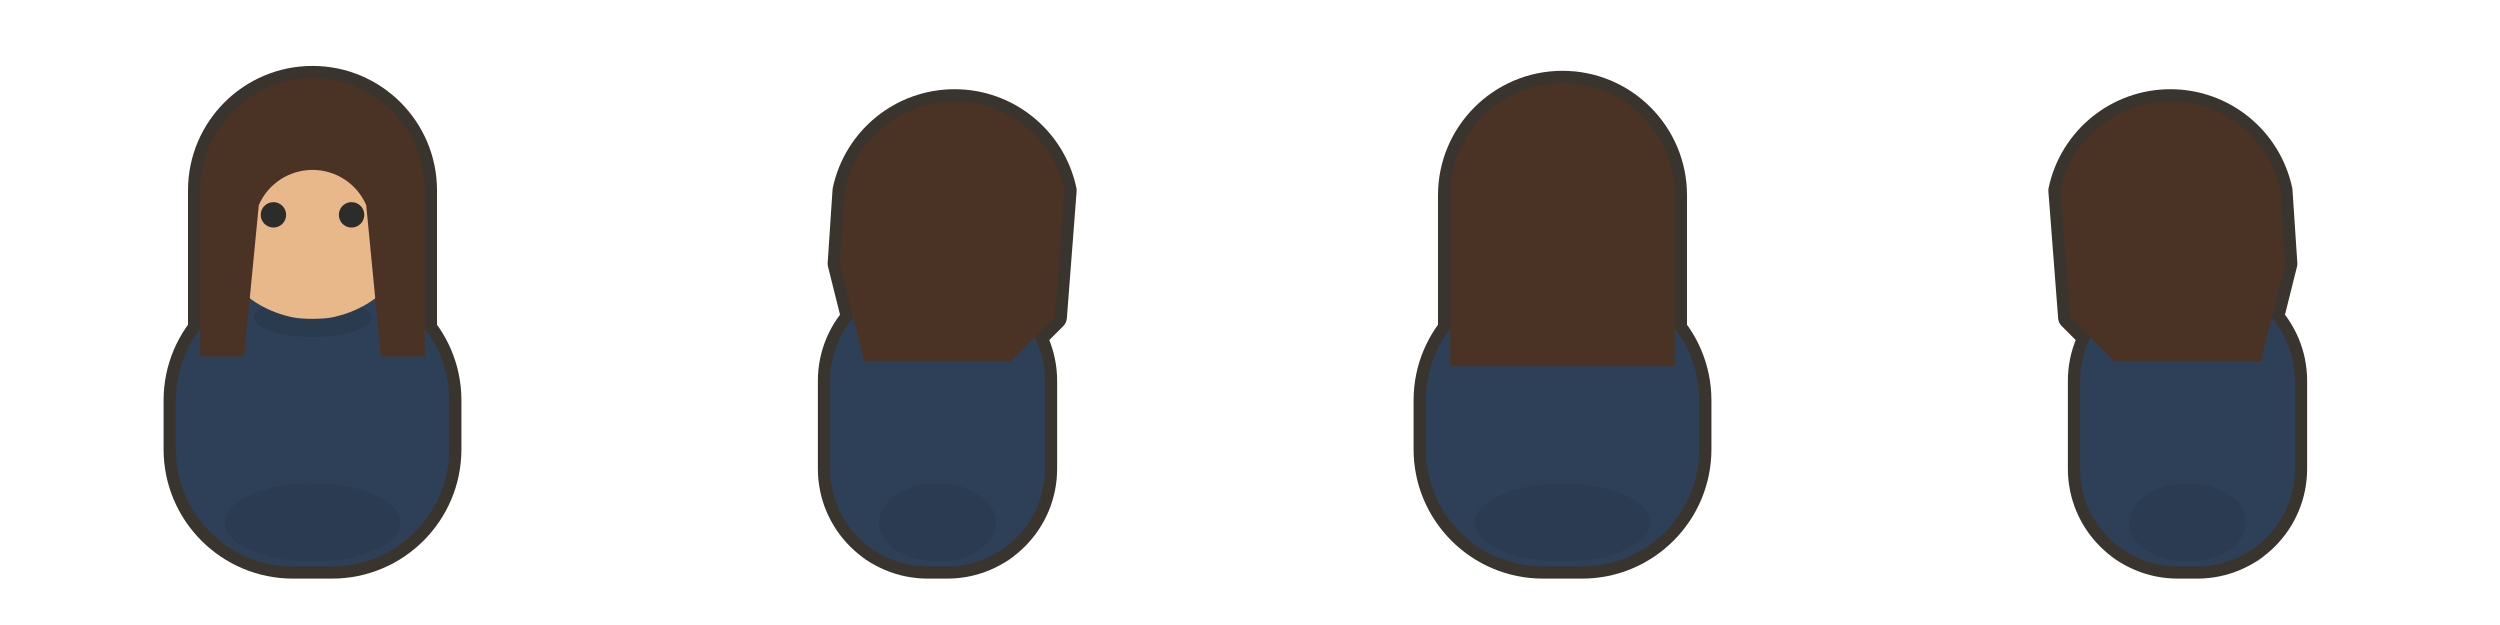
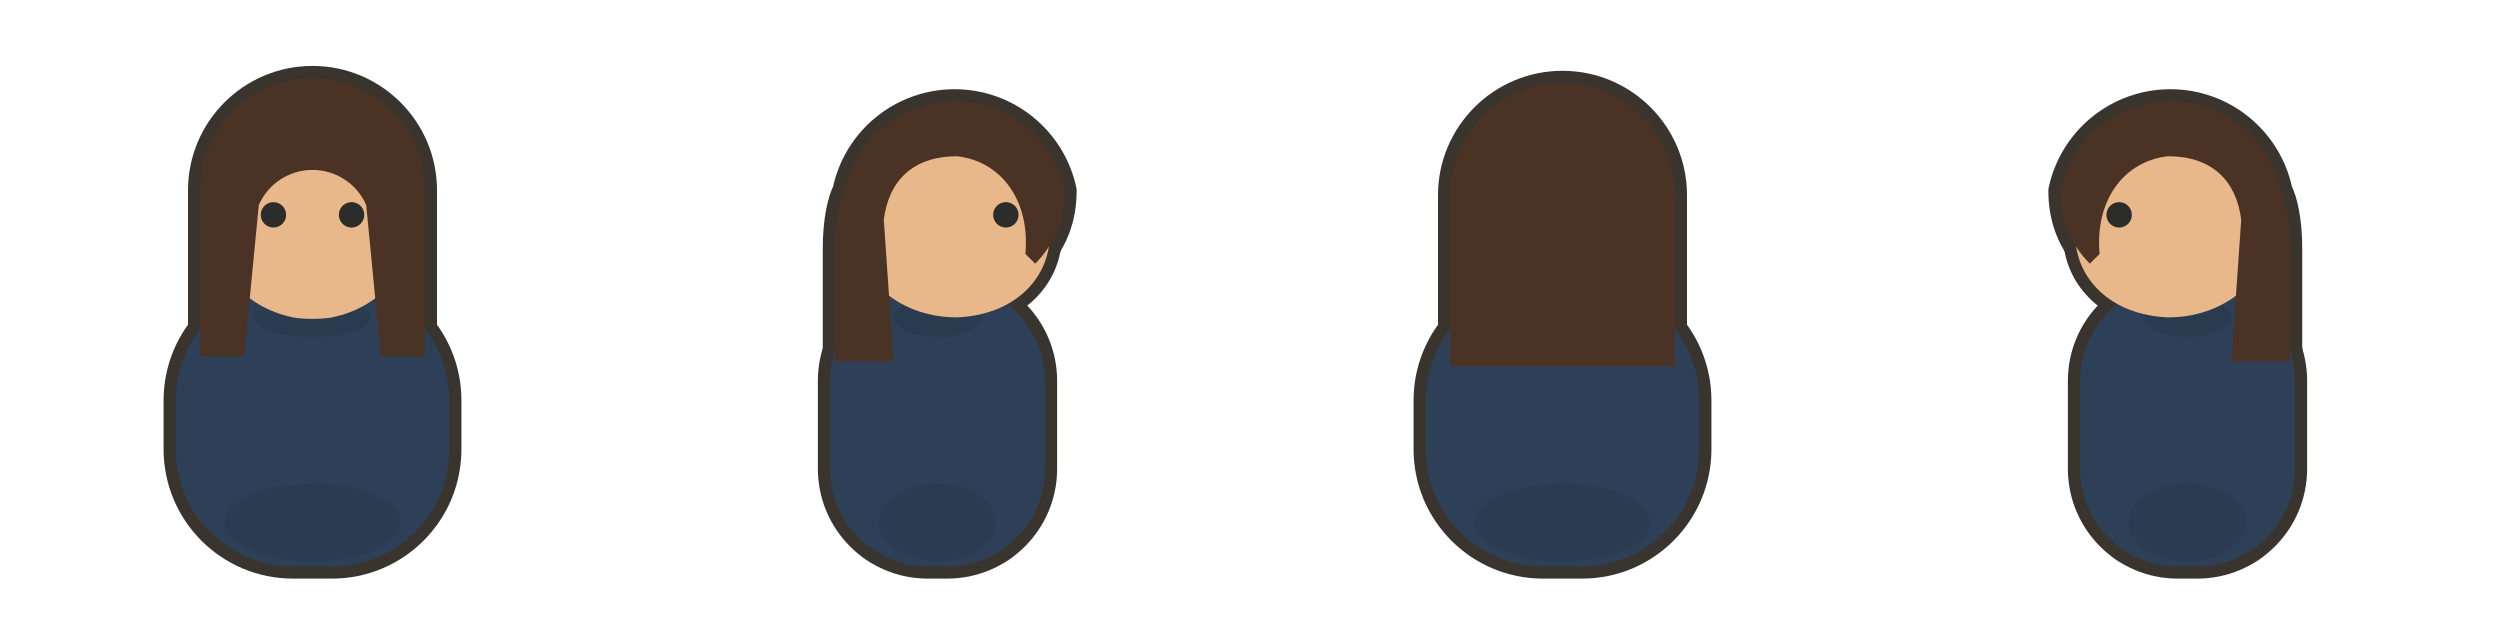
<svg xmlns="http://www.w3.org/2000/svg" viewBox="0 0 512 128" width="512" height="128">
  <g transform="translate(0 0)">
    <path d="M 48 113 a 16 4.5 0 1 0 32 0 a 16 4.5 0 1 0 -32 0 Z" fill="#000000" opacity="0.12" />
    <g transform="translate(64 0) scale(1 1) translate(-64 0)">
      <g transform="translate(64 87)">
        <path d="M -4 -29 h 8 a 24 24 0 0 1 24 24 v 10 a 24 24 0 0 1 -24 24 h -8 a 24 24 0 0 1 -24 -24 v -10 a 24 24 0 0 1 24 -24 Z" fill="#3A342E" stroke="#3A342E" stroke-width="5" stroke-linejoin="round" stroke-linecap="round" />
      </g>
    </g>
    <g transform="translate(64 58) scale(1) translate(-64 -58)">
      <g transform="translate(64 44)">
        <path d="M0-21C12.7-21 21-12.7 21 0 21 10.8 14.2 18.9 4 21 2 21.4-2 21.4-4 21-14.2 18.9-21 10.8-21 0-21-12.7-12.7-21 0-21Z" fill="#3A342E" stroke="#3A342E" stroke-width="5" stroke-linejoin="round" stroke-linecap="round" />
      </g>
      <g transform="translate(64 44)">
        <path d="M -23 -5 A 23 23 0 0 1 23 -5 L 23 29 L 14 29 L 11 -2 A 12 12 0 0 0 -11 -2 L -14 29 L -23 29 Z" fill="#3A342E" stroke="#3A342E" stroke-width="5" stroke-linejoin="round" stroke-linecap="round" />
      </g>
    </g>
    <g transform="translate(64 0) scale(1 1) translate(-64 0)">
      <g transform="translate(64 87)">
        <path d="M -4 -29 h 8 a 24 24 0 0 1 24 24 v 10 a 24 24 0 0 1 -24 24 h -8 a 24 24 0 0 1 -24 -24 v -10 a 24 24 0 0 1 24 -24 Z" fill="#2E4057" />
        <path d="M -18 20 a 18 8 0 1 0 36 0 a 18 8 0 1 0 -36 0 Z" fill="#00000012" />
      </g>
      <g transform="translate(64 87)">
        <path d="M -8 -29 A 8 7 0 0 0 8 -29 Z" fill="#E8B88A" />
      </g>
      <g transform="translate(64 87)">
        <path d="M -12 -22 a 12 4 0 1 0 24 0 a 12 4 0 1 0 -24 0 Z" fill="#00000018" />
      </g>
    </g>
    <g transform="translate(64 58) scale(1) translate(-64 -58)">
      <g transform="translate(64 44)">
        <path d="M0-21C12.7-21 21-12.7 21 0 21 10.8 14.2 18.9 4 21 2 21.4-2 21.4-4 21-14.2 18.9-21 10.8-21 0-21-12.7-12.7-21 0-21Z" fill="#E8B88A" />
        <path d="M-10.6 0C-10.6 1.436-9.436 2.6-8 2.6-6.564 2.6-5.4 1.436-5.4 0-5.4-1.436-6.564-2.6-8-2.6-9.436-2.6-10.6-1.436-10.6 0Z" fill="#2C2C2A" />
        <path d="M5.4 0C5.4 0.929 5.896 1.787 6.7 2.252 7.504 2.716 8.496 2.716 9.3 2.252 10.104 1.787 10.6 0.929 10.6 0 10.6-0.929 10.104-1.787 9.3-2.252 8.496-2.716 7.504-2.716 6.7-2.252 5.896-1.787 5.4-0.929 5.4 0Z" fill="#2C2C2A" />
      </g>
      <g transform="translate(64 44)">
        <path d="M -23 -5 A 23 23 0 0 1 23 -5 L 23 29 L 14 29 L 11 -2 A 12 12 0 0 0 -11 -2 L -14 29 L -23 29 Z" fill="#4A3325" />
      </g>
    </g>
  </g>
  <g transform="translate(128 0)">
    <path d="M 48 113 a 16 4.5 0 1 0 32 0 a 16 4.5 0 1 0 -32 0 Z" fill="#000000" opacity="0.12" />
    <g transform="translate(64 0) scale(1 1) translate(-64 0)">
      <g transform="translate(64 87)">
        <path d="M -2 -29 h 4 a 20 20 0 0 1 20 20 v 18 a 20 20 0 0 1 -20 20 h -4 a 20 20 0 0 1 -20 -20 v -18 a 20 20 0 0 1 20 -20 Z" fill="#3A342E" stroke="#3A342E" stroke-width="5" stroke-linejoin="round" stroke-linecap="round" />
      </g>
    </g>
    <g transform="translate(64 58) scale(1) translate(-64 -58)">
      <g transform="translate(67 44)">
        <path d="M-1-21C10.8-21 19-13.7 20-4 23-1.5 23 1.5 20 4 20 13 12.8 20.5 1 21-11.7 21-21 12-21 0-21-12-12.7-21-1-21Z" fill="#3A342E" stroke="#3A342E" stroke-width="5" stroke-linejoin="round" stroke-linecap="round" />
      </g>
      <g transform="translate(67 44)">
-         <path d="M -22 -5 A 23 23 0 0 1 23 -5 L 21 21 L 12 30 L -18 30 L -23 10 Z" fill="#3A342E" stroke="#3A342E" stroke-width="5" stroke-linejoin="round" stroke-linecap="round" />
+         <path d="M -22 -5 A 23 23 0 0 1 23 -5 C 23 1 21 6 17 10 L 15 8 C 16 -3 10 -11 1 -12 C -8 -12 -13 -7 -14 1 L -12 30 L -24 30 L -24 7 C -24 1 -23 -3 -22 -5 Z" fill="#3A342E" stroke="#3A342E" stroke-width="5" stroke-linejoin="round" stroke-linecap="round" />
      </g>
    </g>
    <g transform="translate(64 0) scale(1 1) translate(-64 0)">
      <g transform="translate(64 87)">
        <path d="M -2 -29 h 4 a 20 20 0 0 1 20 20 v 18 a 20 20 0 0 1 -20 20 h -4 a 20 20 0 0 1 -20 -20 v -18 a 20 20 0 0 1 20 -20 Z" fill="#2E4057" />
        <path d="M -12 20 a 12 8 0 1 0 24 0 a 12 8 0 1 0 -24 0 Z" fill="#00000012" />
      </g>
      <g transform="translate(64 87)">
        <path d="M -9 -22 a 9 4 0 1 0 18 0 a 9 4 0 1 0 -18 0 Z" fill="#00000018" />
      </g>
    </g>
    <g transform="translate(64 58) scale(1) translate(-64 -58)">
      <g transform="translate(67 44)">
        <path d="M-1-21C10.8-21 19-13.7 20-4 23-1.5 23 1.5 20 4 20 13 12.8 20.5 1 21-11.7 21-21 12-21 0-21-12-12.7-21-1-21Z" fill="#E8B88A" />
        <path d="M8.4 0C8.4 0.929 8.896 1.787 9.7 2.252 10.504 2.716 11.496 2.716 12.3 2.252 13.104 1.787 13.6 0.929 13.6 0 13.6-0.929 13.104-1.787 12.3-2.252 11.496-2.716 10.504-2.716 9.7-2.252 8.896-1.787 8.4-0.929 8.4 0Z" fill="#2C2C2A" />
      </g>
      <g transform="translate(67 44)">
-         <path d="M -22 -5 A 23 23 0 0 1 23 -5 L 21 21 L 12 30 L -18 30 L -23 10 Z" fill="#4A3325" />
+         <path d="M -22 -5 A 23 23 0 0 1 23 -5 C 23 1 21 6 17 10 L 15 8 C 16 -3 10 -11 1 -12 C -8 -12 -13 -7 -14 1 L -12 30 L -24 30 L -24 7 C -24 1 -23 -3 -22 -5 Z" fill="#4A3325" />
      </g>
    </g>
  </g>
  <g transform="translate(256 0)">
    <path d="M 48 113 a 16 4.5 0 1 0 32 0 a 16 4.5 0 1 0 -32 0 Z" fill="#000000" opacity="0.12" />
    <g transform="translate(64 0) scale(1 1) translate(-64 0)">
      <g transform="translate(64 87)">
        <path d="M -4 -29 h 8 a 24 24 0 0 1 24 24 v 10 a 24 24 0 0 1 -24 24 h -8 a 24 24 0 0 1 -24 -24 v -10 a 24 24 0 0 1 24 -24 Z" fill="#3A342E" stroke="#3A342E" stroke-width="5" stroke-linejoin="round" stroke-linecap="round" />
      </g>
    </g>
    <g transform="translate(64 58) scale(1) translate(-64 -58)">
      <g transform="translate(64 44)">
        <path d="M0-21C12.7-21 21-12.7 21 0 21 11.8 12.2 21 0 21-12.2 21-21 11.8-21 0-21-12.7-12.7-21 0-21Z" fill="#3A342E" stroke="#3A342E" stroke-width="5" stroke-linejoin="round" stroke-linecap="round" />
      </g>
      <g transform="translate(64 44)">
        <path d="M -23 -4 A 23 23 0 0 1 23 -4 L 23 31 L -23 31 Z" fill="#3A342E" stroke="#3A342E" stroke-width="5" stroke-linejoin="round" stroke-linecap="round" />
      </g>
    </g>
    <g transform="translate(64 0) scale(1 1) translate(-64 0)">
      <g transform="translate(64 87)">
        <path d="M -4 -29 h 8 a 24 24 0 0 1 24 24 v 10 a 24 24 0 0 1 -24 24 h -8 a 24 24 0 0 1 -24 -24 v -10 a 24 24 0 0 1 24 -24 Z" fill="#2E4057" />
        <path d="M -18 20 a 18 8 0 1 0 36 0 a 18 8 0 1 0 -36 0 Z" fill="#00000012" />
      </g>
      <g transform="translate(64 87)">
        <path d="M -12 -22 a 12 4 0 1 0 24 0 a 12 4 0 1 0 -24 0 Z" fill="#00000018" />
      </g>
    </g>
    <g transform="translate(64 58) scale(1) translate(-64 -58)">
      <g transform="translate(64 44)">
        <path d="M0-21C12.7-21 21-12.7 21 0 21 11.8 12.2 21 0 21-12.2 21-21 11.8-21 0-21-12.7-12.7-21 0-21Z" fill="#E8B88A" />
      </g>
      <g transform="translate(64 44)">
        <path d="M -23 -4 A 23 23 0 0 1 23 -4 L 23 31 L -23 31 Z" fill="#4A3325" />
      </g>
    </g>
  </g>
  <g transform="translate(384 0)">
    <path d="M 48 113 a 16 4.5 0 1 0 32 0 a 16 4.5 0 1 0 -32 0 Z" fill="#000000" opacity="0.12" />
    <g transform="translate(128 0) scale(-1 1)">
      <g transform="translate(64 0) scale(1 1) translate(-64 0)">
        <g transform="translate(64 87)">
          <path d="M -2 -29 h 4 a 20 20 0 0 1 20 20 v 18 a 20 20 0 0 1 -20 20 h -4 a 20 20 0 0 1 -20 -20 v -18 a 20 20 0 0 1 20 -20 Z" fill="#3A342E" stroke="#3A342E" stroke-width="5" stroke-linejoin="round" stroke-linecap="round" />
        </g>
      </g>
      <g transform="translate(64 58) scale(1) translate(-64 -58)">
        <g transform="translate(67 44)">
          <path d="M-1-21C10.8-21 19-13.7 20-4 23-1.5 23 1.5 20 4 20 13 12.8 20.5 1 21-11.7 21-21 12-21 0-21-12-12.7-21-1-21Z" fill="#3A342E" stroke="#3A342E" stroke-width="5" stroke-linejoin="round" stroke-linecap="round" />
        </g>
        <g transform="translate(67 44)">
-           <path d="M -22 -5 A 23 23 0 0 1 23 -5 L 21 21 L 12 30 L -18 30 L -23 10 Z" fill="#3A342E" stroke="#3A342E" stroke-width="5" stroke-linejoin="round" stroke-linecap="round" />
+           <path d="M -22 -5 A 23 23 0 0 1 23 -5 C 23 1 21 6 17 10 L 15 8 C 16 -3 10 -11 1 -12 C -8 -12 -13 -7 -14 1 L -12 30 L -24 30 L -24 7 C -24 1 -23 -3 -22 -5 Z" fill="#3A342E" stroke="#3A342E" stroke-width="5" stroke-linejoin="round" stroke-linecap="round" />
        </g>
      </g>
      <g transform="translate(64 0) scale(1 1) translate(-64 0)">
        <g transform="translate(64 87)">
          <path d="M -2 -29 h 4 a 20 20 0 0 1 20 20 v 18 a 20 20 0 0 1 -20 20 h -4 a 20 20 0 0 1 -20 -20 v -18 a 20 20 0 0 1 20 -20 Z" fill="#2E4057" />
          <path d="M -12 20 a 12 8 0 1 0 24 0 a 12 8 0 1 0 -24 0 Z" fill="#00000012" />
        </g>
        <g transform="translate(64 87)">
          <path d="M -9 -22 a 9 4 0 1 0 18 0 a 9 4 0 1 0 -18 0 Z" fill="#00000018" />
        </g>
      </g>
      <g transform="translate(64 58) scale(1) translate(-64 -58)">
        <g transform="translate(67 44)">
          <path d="M-1-21C10.8-21 19-13.7 20-4 23-1.5 23 1.5 20 4 20 13 12.8 20.5 1 21-11.7 21-21 12-21 0-21-12-12.7-21-1-21Z" fill="#E8B88A" />
          <path d="M8.4 0C8.4 0.929 8.896 1.787 9.7 2.252 10.504 2.716 11.496 2.716 12.3 2.252 13.104 1.787 13.6 0.929 13.6 0 13.6-0.929 13.104-1.787 12.3-2.252 11.496-2.716 10.504-2.716 9.7-2.252 8.896-1.787 8.4-0.929 8.4 0Z" fill="#2C2C2A" />
        </g>
        <g transform="translate(67 44)">
-           <path d="M -22 -5 A 23 23 0 0 1 23 -5 L 21 21 L 12 30 L -18 30 L -23 10 Z" fill="#4A3325" />
+           <path d="M -22 -5 A 23 23 0 0 1 23 -5 C 23 1 21 6 17 10 L 15 8 C 16 -3 10 -11 1 -12 C -8 -12 -13 -7 -14 1 L -12 30 L -24 30 L -24 7 C -24 1 -23 -3 -22 -5 Z" fill="#4A3325" />
        </g>
      </g>
    </g>
  </g>
</svg>
